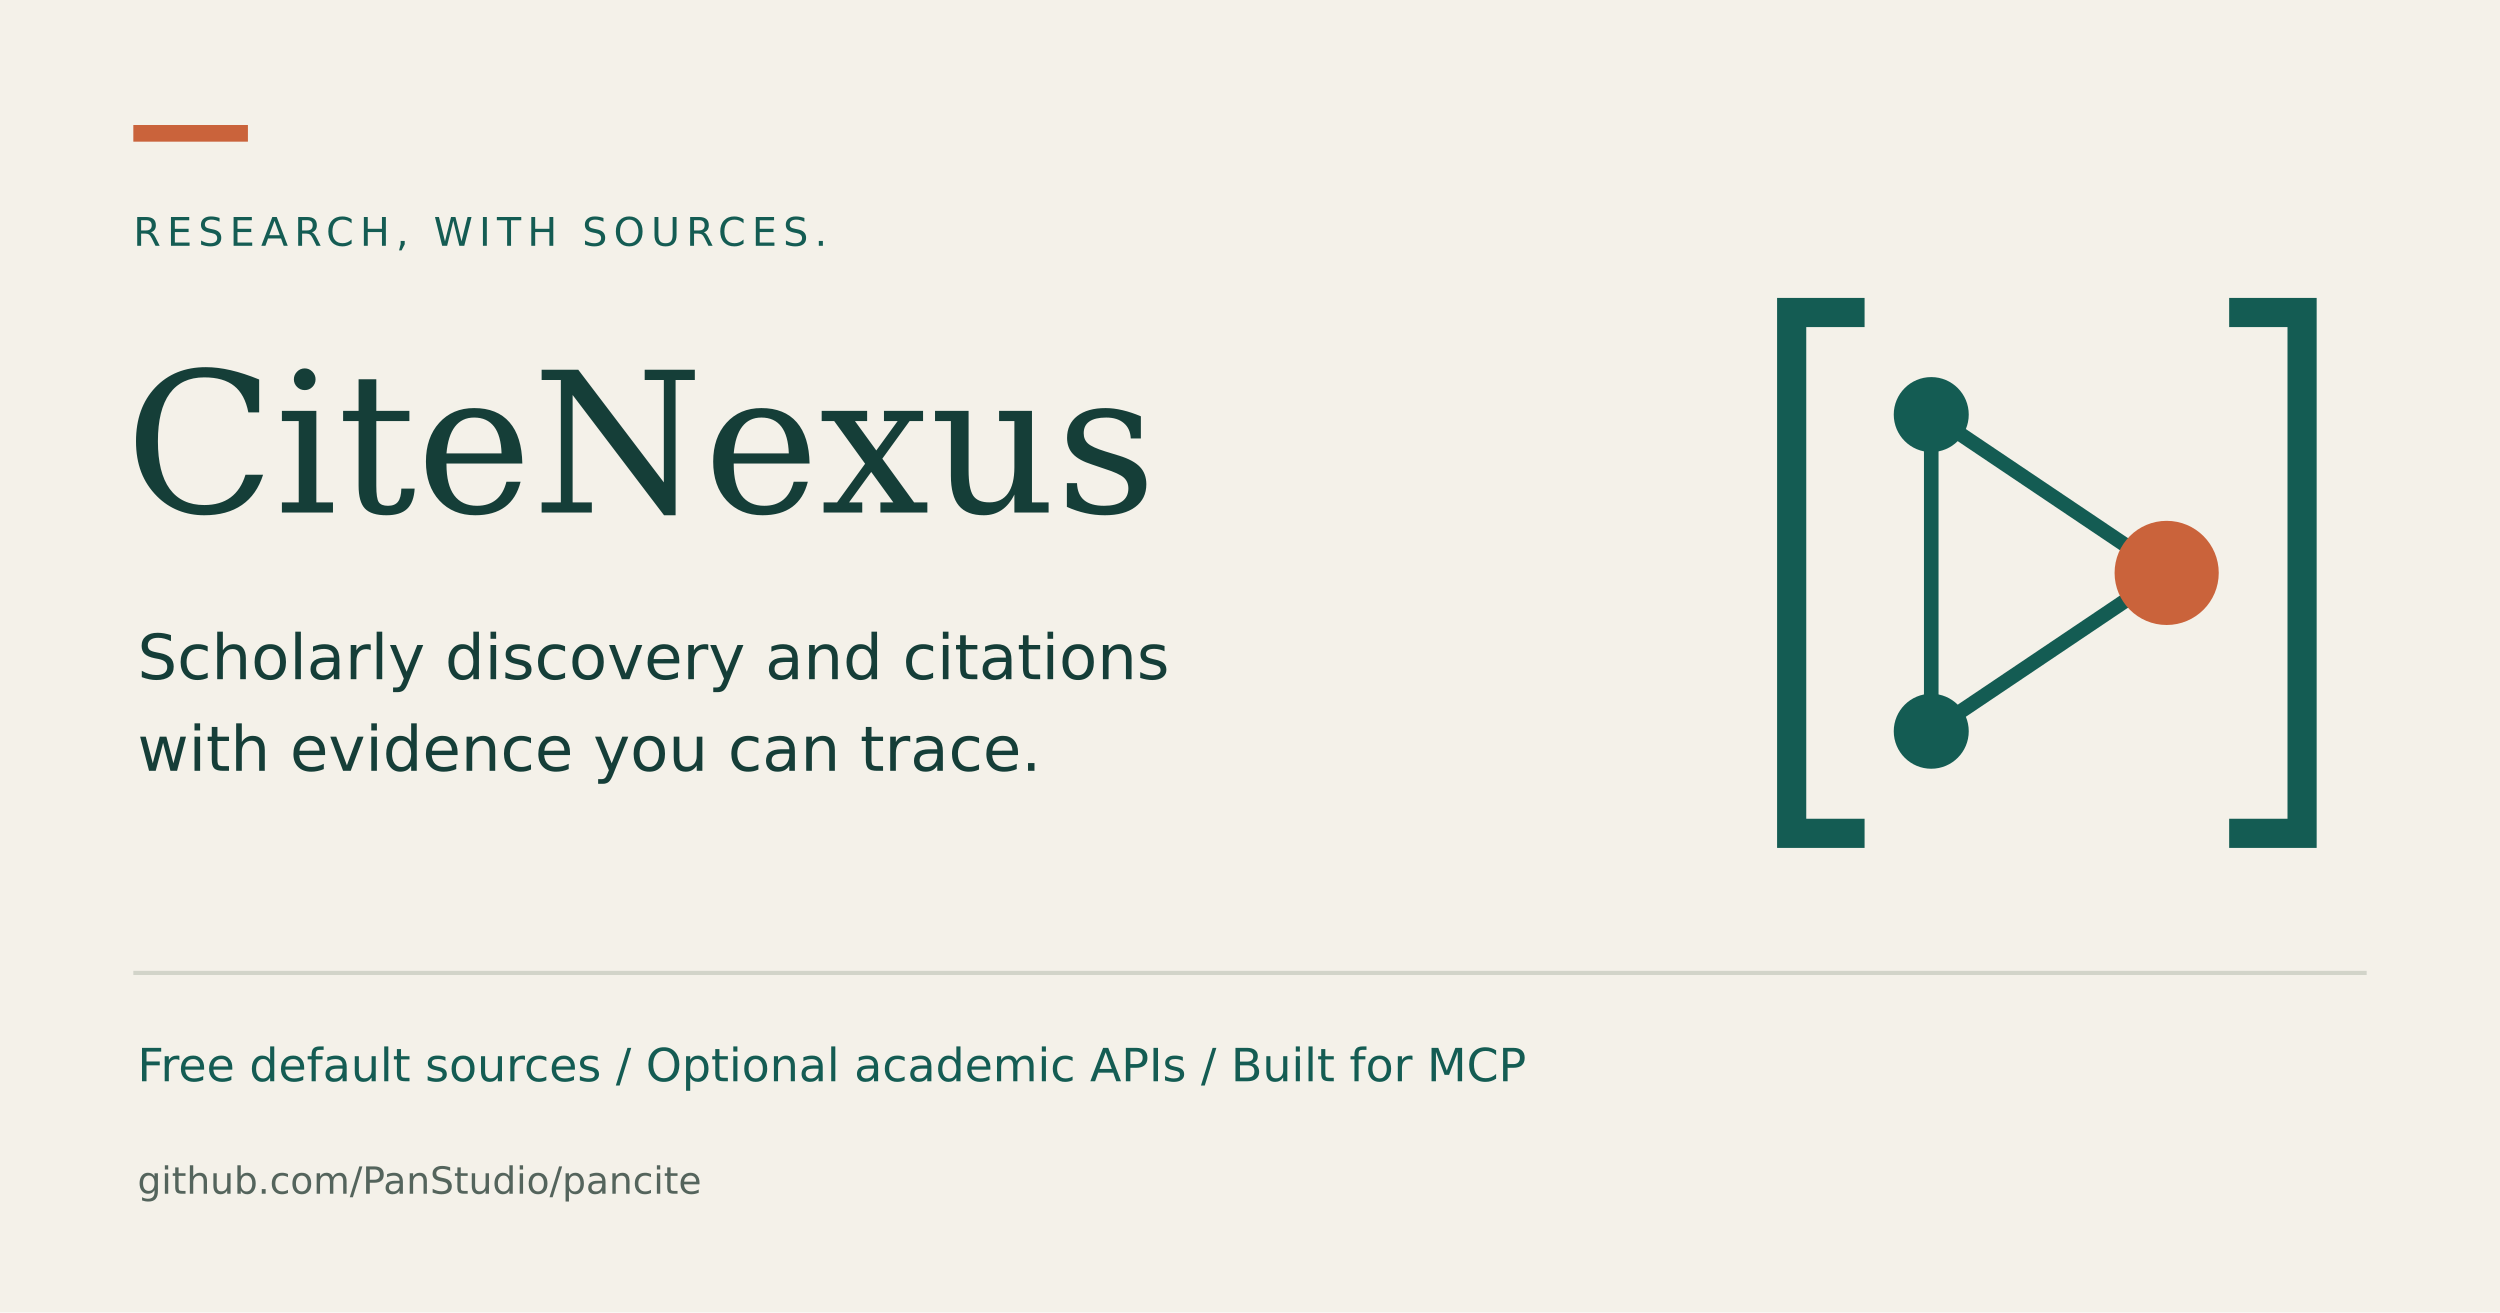
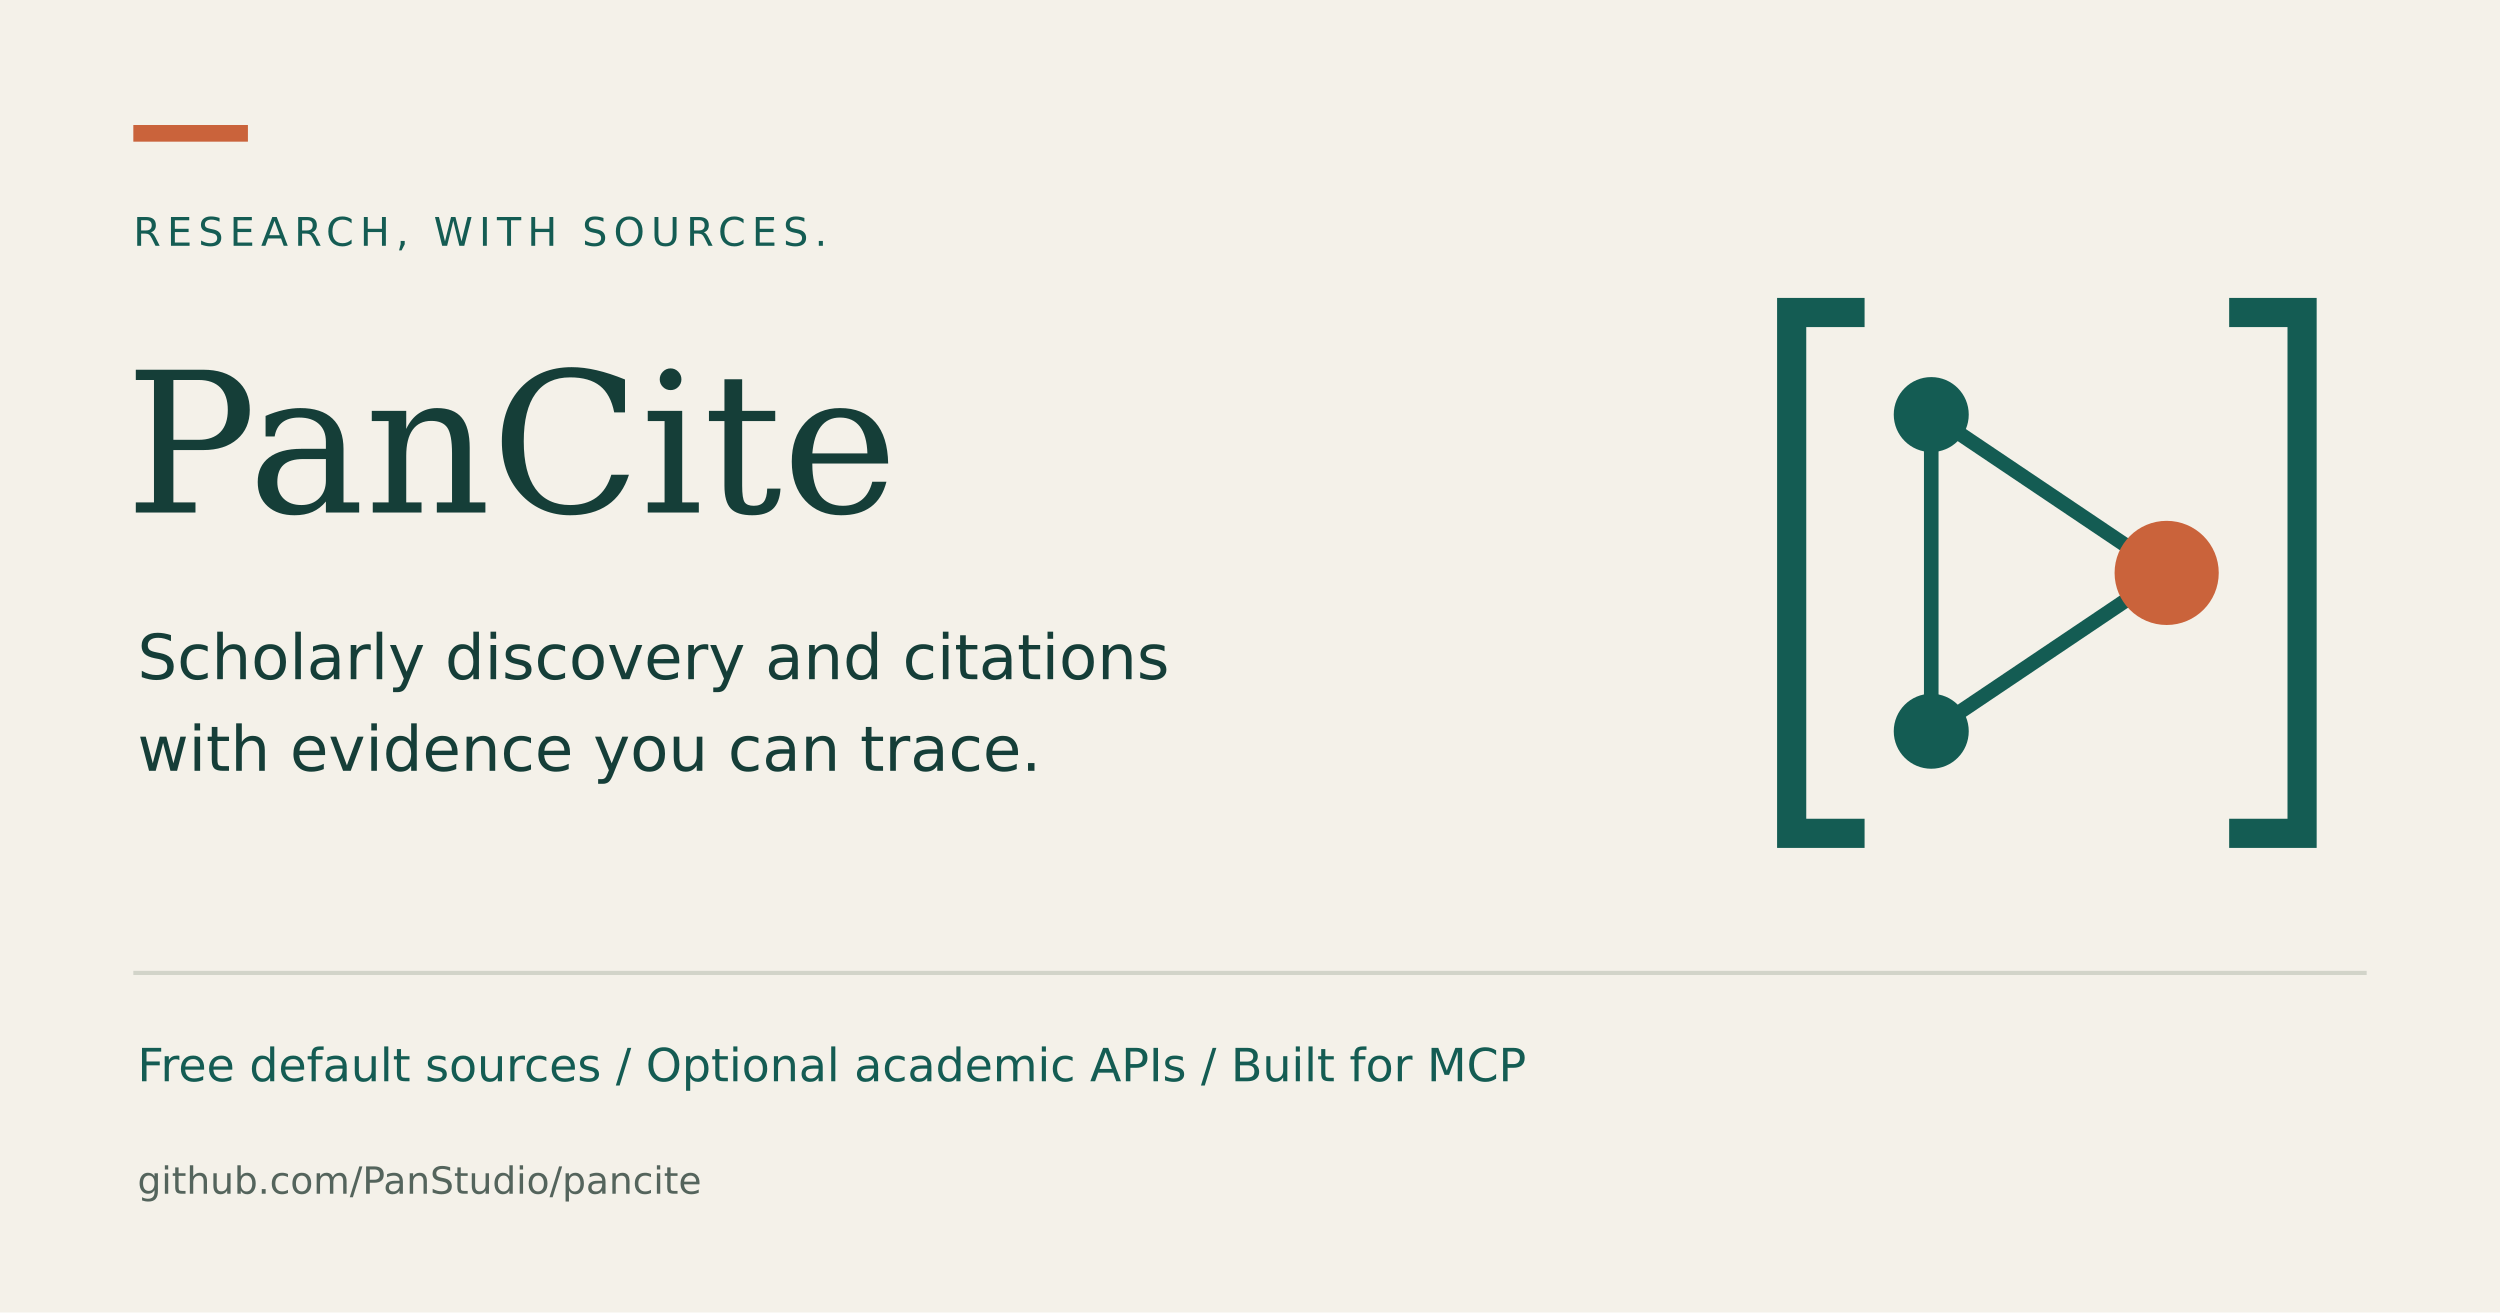
- <svg xmlns="http://www.w3.org/2000/svg" width="1200" height="630" viewBox="0 0 1200 630" role="img" aria-label="CiteNexus: scholarly discovery and citations with evidence you can trace">
+ <svg xmlns="http://www.w3.org/2000/svg" width="1200" height="630" viewBox="0 0 1200 630" role="img" aria-label="PanCite: scholarly discovery and citations with evidence you can trace">
  <rect width="1200" height="630" fill="#F4F1E9" />
  <rect x="64" y="60" width="55" height="8" fill="#CA633B" />
  <text x="64" y="118" font-family="DejaVu Sans, sans-serif" font-size="19" letter-spacing="3" fill="#145C53">RESEARCH, WITH SOURCES.</text>
-   <text x="60" y="246" font-family="DejaVu Serif, serif" font-size="94" fill="#153E38">CiteNexus</text>
+   <text x="60" y="246" font-family="DejaVu Serif, serif" font-size="94" fill="#153E38">PanCite</text>
  <text x="66" y="326" font-family="DejaVu Sans, sans-serif" font-size="30" fill="#153E38">Scholarly discovery and citations</text>
  <text x="66" y="370" font-family="DejaVu Sans, sans-serif" font-size="30" fill="#153E38">with evidence you can trace.</text>
  <path d="M895 150h-35v250h35M1070 150h35v250h-35" fill="none" stroke="#145C53" stroke-width="14" />
  <path d="M927 199l113 76-113 76z" fill="none" stroke="#145C53" stroke-width="7" />
  <circle cx="927" cy="199" r="18" fill="#145C53" />
  <circle cx="1040" cy="275" r="25" fill="#CA633B" />
  <circle cx="927" cy="351" r="18" fill="#145C53" />
  <path d="M64 467h1072" stroke="#D2D4C9" stroke-width="2" />
  <text x="66" y="519" font-family="DejaVu Sans, sans-serif" font-size="22" fill="#145C53">Free default sources   /   Optional academic APIs   /   Built for MCP</text>
  <text x="66" y="573" font-family="DejaVu Sans, sans-serif" font-size="18" fill="#54645C">github.com/PanStudio/pancite</text>
</svg>
